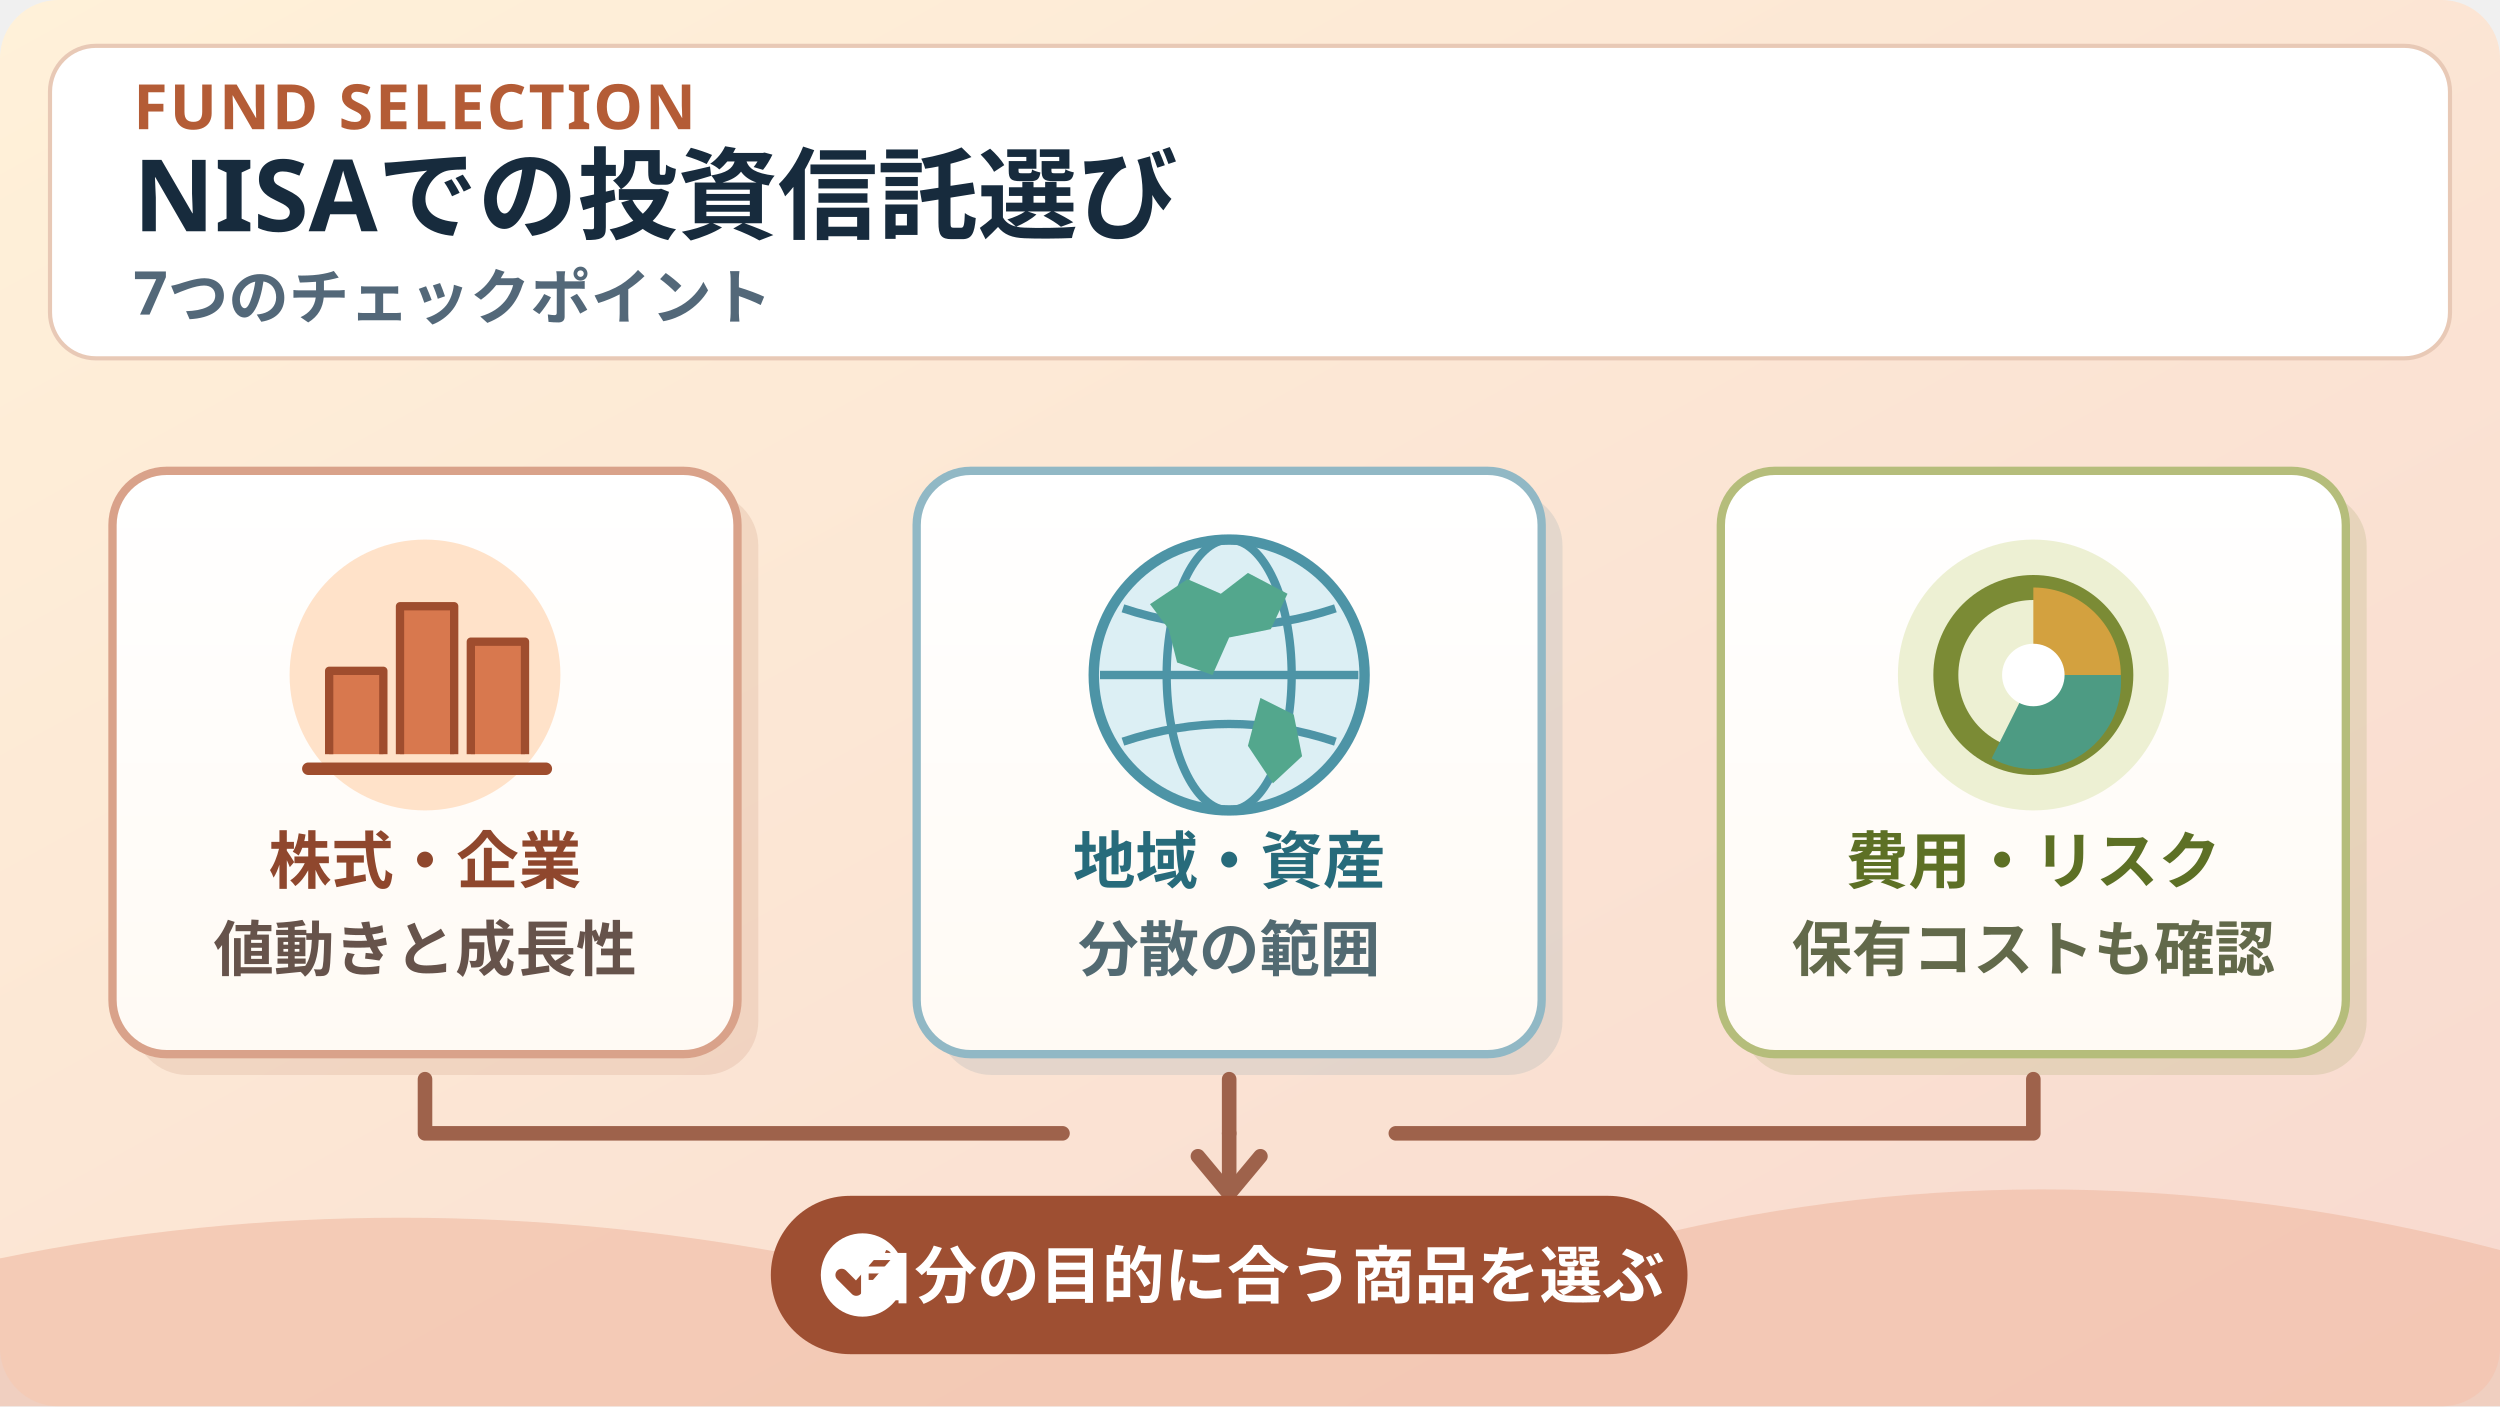
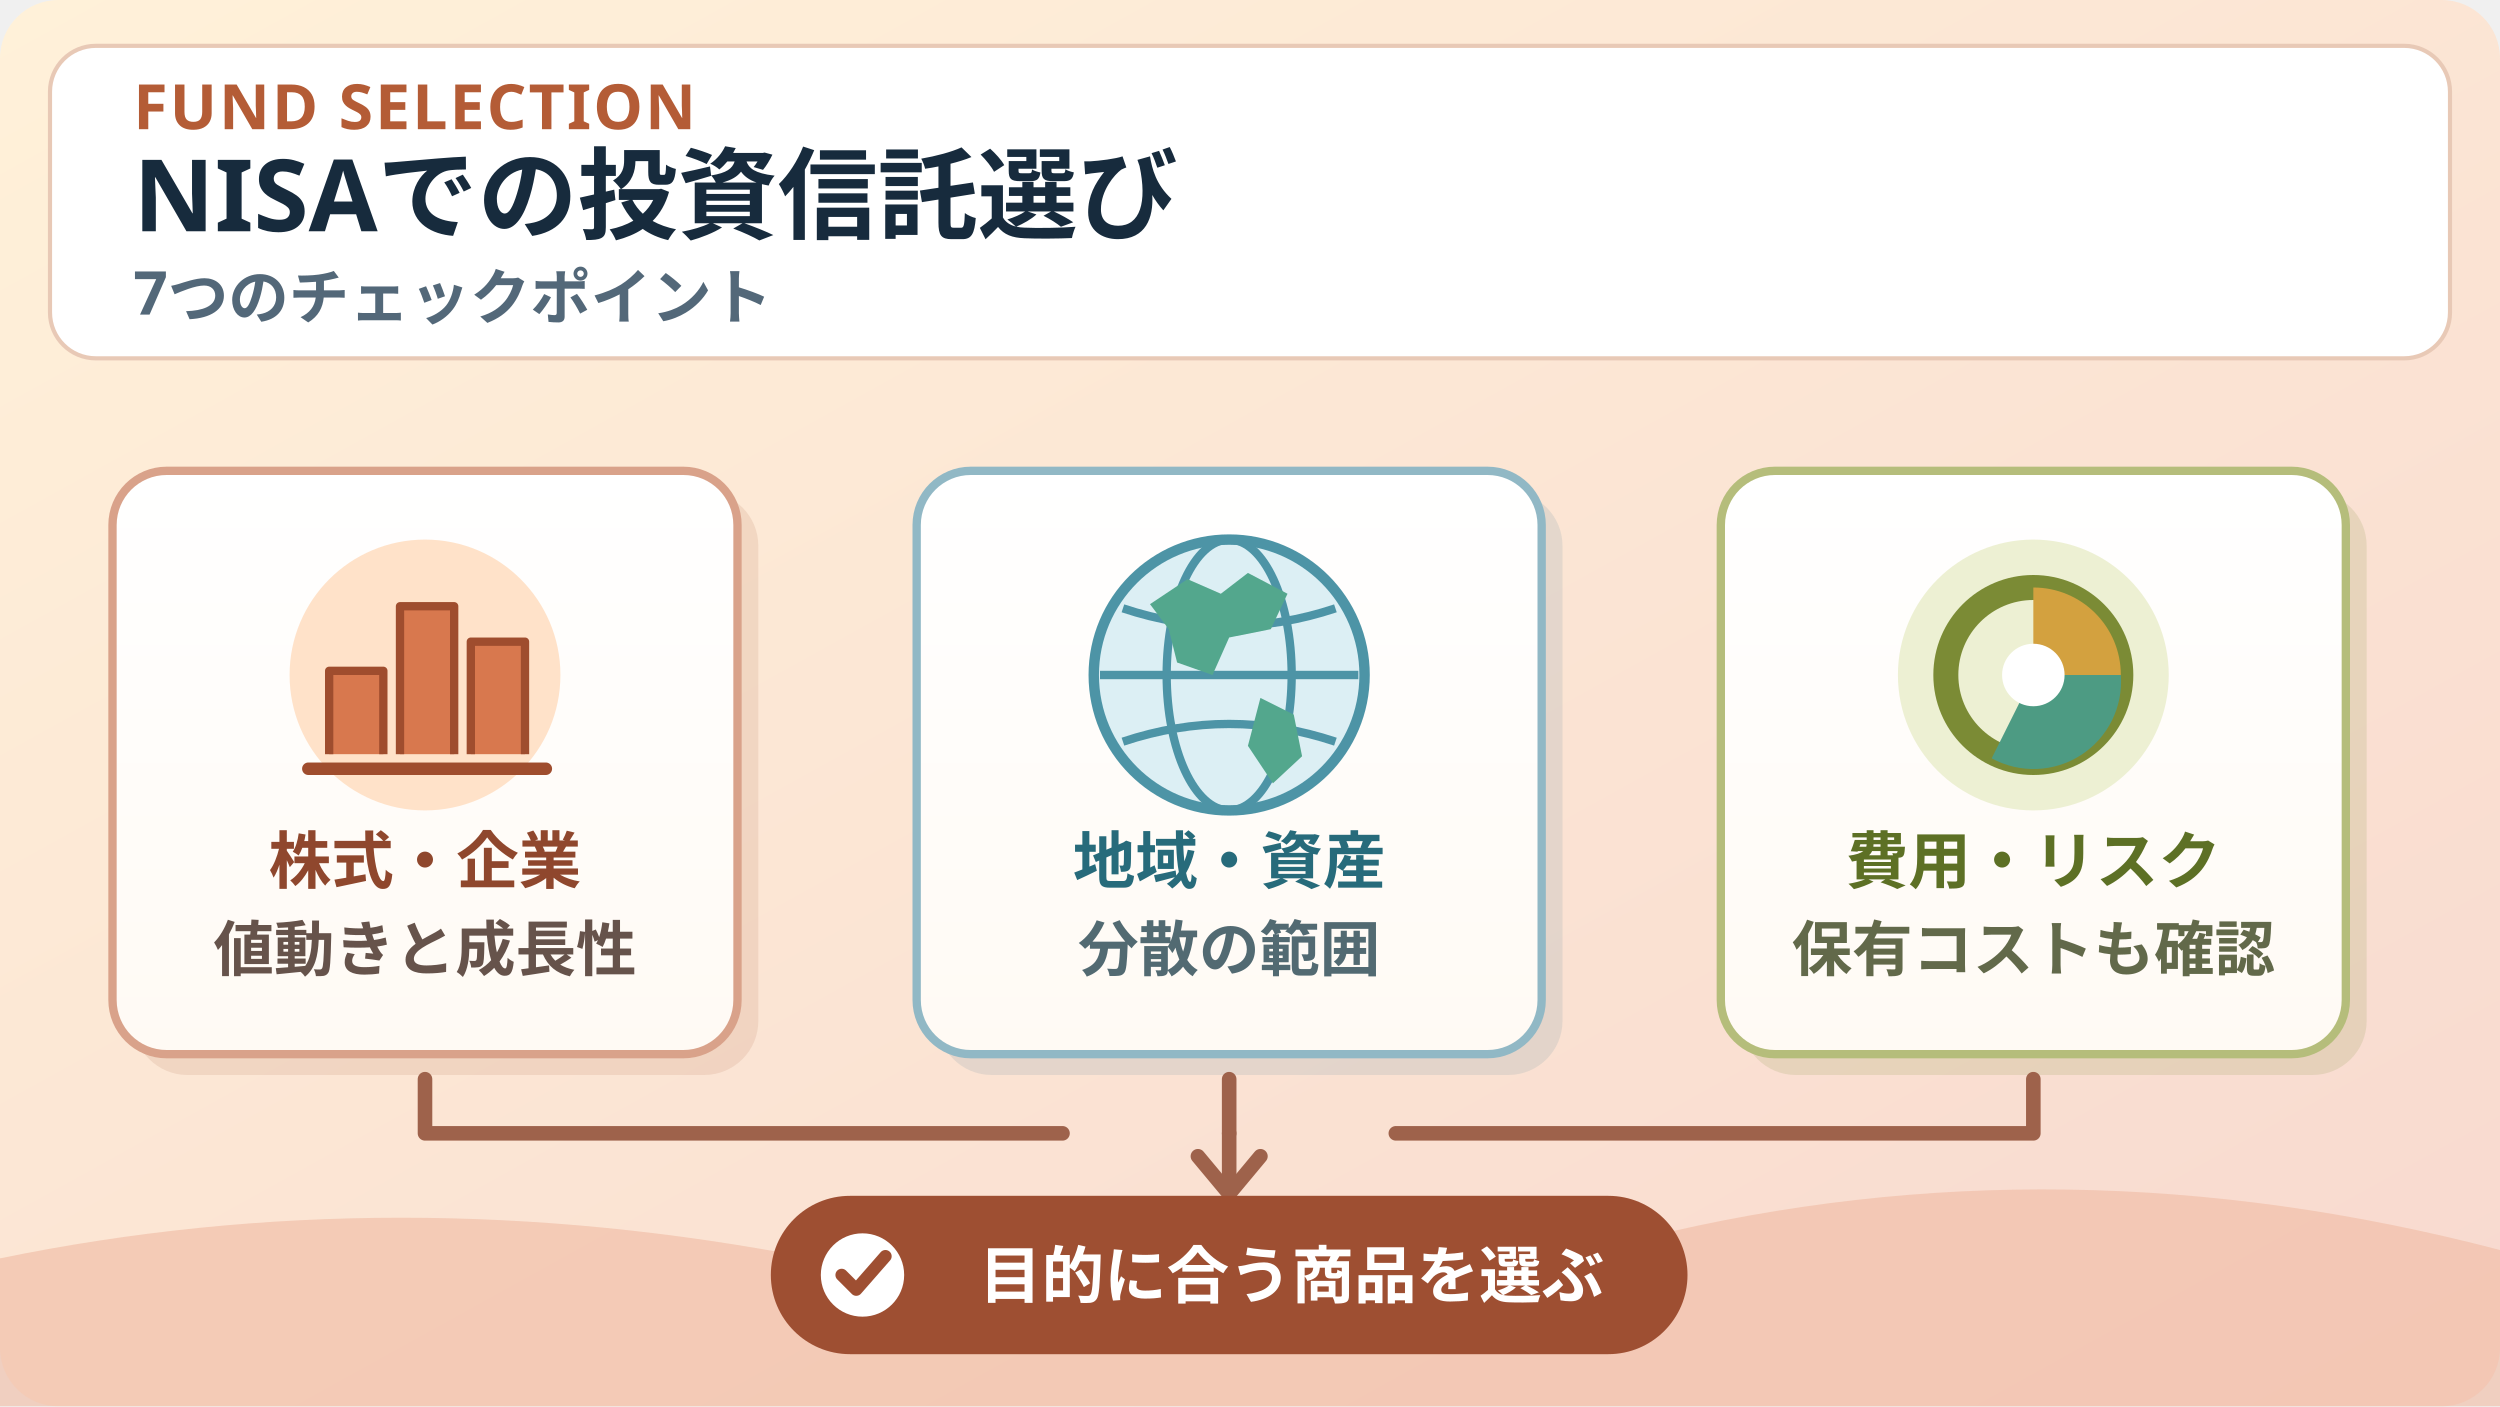
<svg xmlns="http://www.w3.org/2000/svg" width="1200" height="675" viewBox="0 0 1200 675" role="img" aria-labelledby="title desc">
  <defs>
    <linearGradient id="bg" x1="0" y1="0" x2="1" y2="1">
      <stop stop-color="#fff1d9" />
      <stop offset="1" stop-color="#f8d9cf" />
    </linearGradient>
    <linearGradient id="card" x1="0" y1="0" x2="0" y2="1">
      <stop stop-color="#fff" />
      <stop offset="1" stop-color="#fffaf4" />
    </linearGradient>
  </defs>
  <rect width="1200" height="675" rx="28" fill="url(#bg)" />
  <rect x="24" y="22" width="1152" height="150" rx="22" fill="#fff" stroke="#e8c9b6" stroke-width="2" />
  <text x="64" y="62" font-family="sans-serif" font-size="30" font-weight="800" letter-spacing="1" fill="#b45c36">FUND SELECTION</text>
  <text x="64" y="111" font-family="sans-serif" font-size="48" font-weight="800" fill="#172b3d">NISAでの投資信託選び</text>
  <text x="64" y="151" font-family="sans-serif" font-size="29" font-weight="650" fill="#536879">7つのチェックポイント</text>
  <path d="M0 604Q190 565 390 604T790 594T1200 600V675H0Z" fill="#f0bda6" opacity=".65" />
  <g>
    <rect x="64" y="236" width="300" height="280" rx="26" fill="#b7795c" opacity=".16" />
    <rect x="54" y="226" width="300" height="280" rx="26" fill="url(#card)" stroke="#d9a28a" stroke-width="4" />
    <circle cx="204" cy="324" r="65" fill="#ffe2c9" />
    <path d="M158 362V322H184V362M192 362V291H218V362M226 362V308H252V362" fill="#d8784e" stroke="#9f4d2e" stroke-width="4" stroke-linejoin="round" />
    <path d="M148 369H262" stroke="#9f4d2e" stroke-width="6" stroke-linecap="round" />
    <text x="204" y="424" text-anchor="middle" font-family="sans-serif" font-size="30" font-weight="800" fill="#8f472d">株式・企業</text>
    <text x="204" y="466" text-anchor="middle" font-family="sans-serif" font-size="29" font-weight="650" fill="#66534b">値動きと成長性</text>
    <rect x="450" y="236" width="300" height="280" rx="26" fill="#688e9e" opacity=".16" />
    <rect x="440" y="226" width="300" height="280" rx="26" fill="url(#card)" stroke="#91b8c5" stroke-width="4" />
    <circle cx="590" cy="324" r="65" fill="#dceff4" stroke="#4d94a6" stroke-width="5" />
    <ellipse cx="590" cy="324" rx="30" ry="65" fill="none" stroke="#4d94a6" stroke-width="4" />
    <path d="M528 324H652M539 292Q590 309 641 292M539 356Q590 339 641 356" fill="none" stroke="#4d94a6" stroke-width="4" />
    <path d="M552 290l18-12 16 7 13-10 19 10-8 17-20 4-8 18-17-6-4-16Z" fill="#53a78d" />
    <path d="M605 335l16 8 4 20-14 13-12-18Z" fill="#53a78d" />
    <text x="590" y="424" text-anchor="middle" font-family="sans-serif" font-size="30" font-weight="800" fill="#276b7b">地域・資産</text>
    <text x="590" y="466" text-anchor="middle" font-family="sans-serif" font-size="29" font-weight="650" fill="#526a72">分散の範囲</text>
    <rect x="836" y="236" width="300" height="280" rx="26" fill="#8e9a53" opacity=".18" />
    <rect x="826" y="226" width="300" height="280" rx="26" fill="url(#card)" stroke="#b5bd7b" stroke-width="4" />
    <circle cx="976" cy="324" r="65" fill="#edf0d3" />
    <circle cx="976" cy="324" r="42" fill="none" stroke="#7b8b35" stroke-width="12" />
    <path d="M976 282A42 42 0 0 1 1018 324H976Z" fill="#d3a13f" />
    <path d="M976 324L1018 324A42 42 0 0 1 956 364Z" fill="#4d9b83" />
    <circle cx="976" cy="324" r="15" fill="#fff" />
    <text x="976" y="424" text-anchor="middle" font-family="sans-serif" font-size="30" font-weight="800" fill="#5d7025">費用・リスク</text>
    <text x="976" y="466" text-anchor="middle" font-family="sans-serif" font-size="29" font-weight="650" fill="#62694a">保有コストも確認</text>
  </g>
  <g fill="none" stroke="#9e624b" stroke-width="7" stroke-linecap="round" stroke-linejoin="round">
    <path d="M204 518V544H510" />
    <path d="M590 518V544" />
    <path d="M976 518V544H670" />
    <path d="M590 544V565" />
  </g>
  <path d="M575 555L590 573L605 555" fill="none" stroke="#9e624b" stroke-width="7" stroke-linecap="round" stroke-linejoin="round" />
  <rect x="370" y="574" width="440" height="76" rx="38" fill="#9e4f32" />
  <circle cx="414" cy="612" r="20" fill="#fff" />
  <path d="M404 612l7 7 14-16" fill="none" stroke="#9e4f32" stroke-width="6" stroke-linecap="round" stroke-linejoin="round" />
-   <text x="604" y="623" text-anchor="middle" font-family="sans-serif" font-size="30" font-weight="800" fill="#fff">自分の目的に合う商品を選ぶ</text>
+   <text x="620" y="623" text-anchor="middle" font-family="sans-serif" font-size="30" font-weight="800" fill="#fff">目的に合う商品を選ぶ</text>
</svg>
